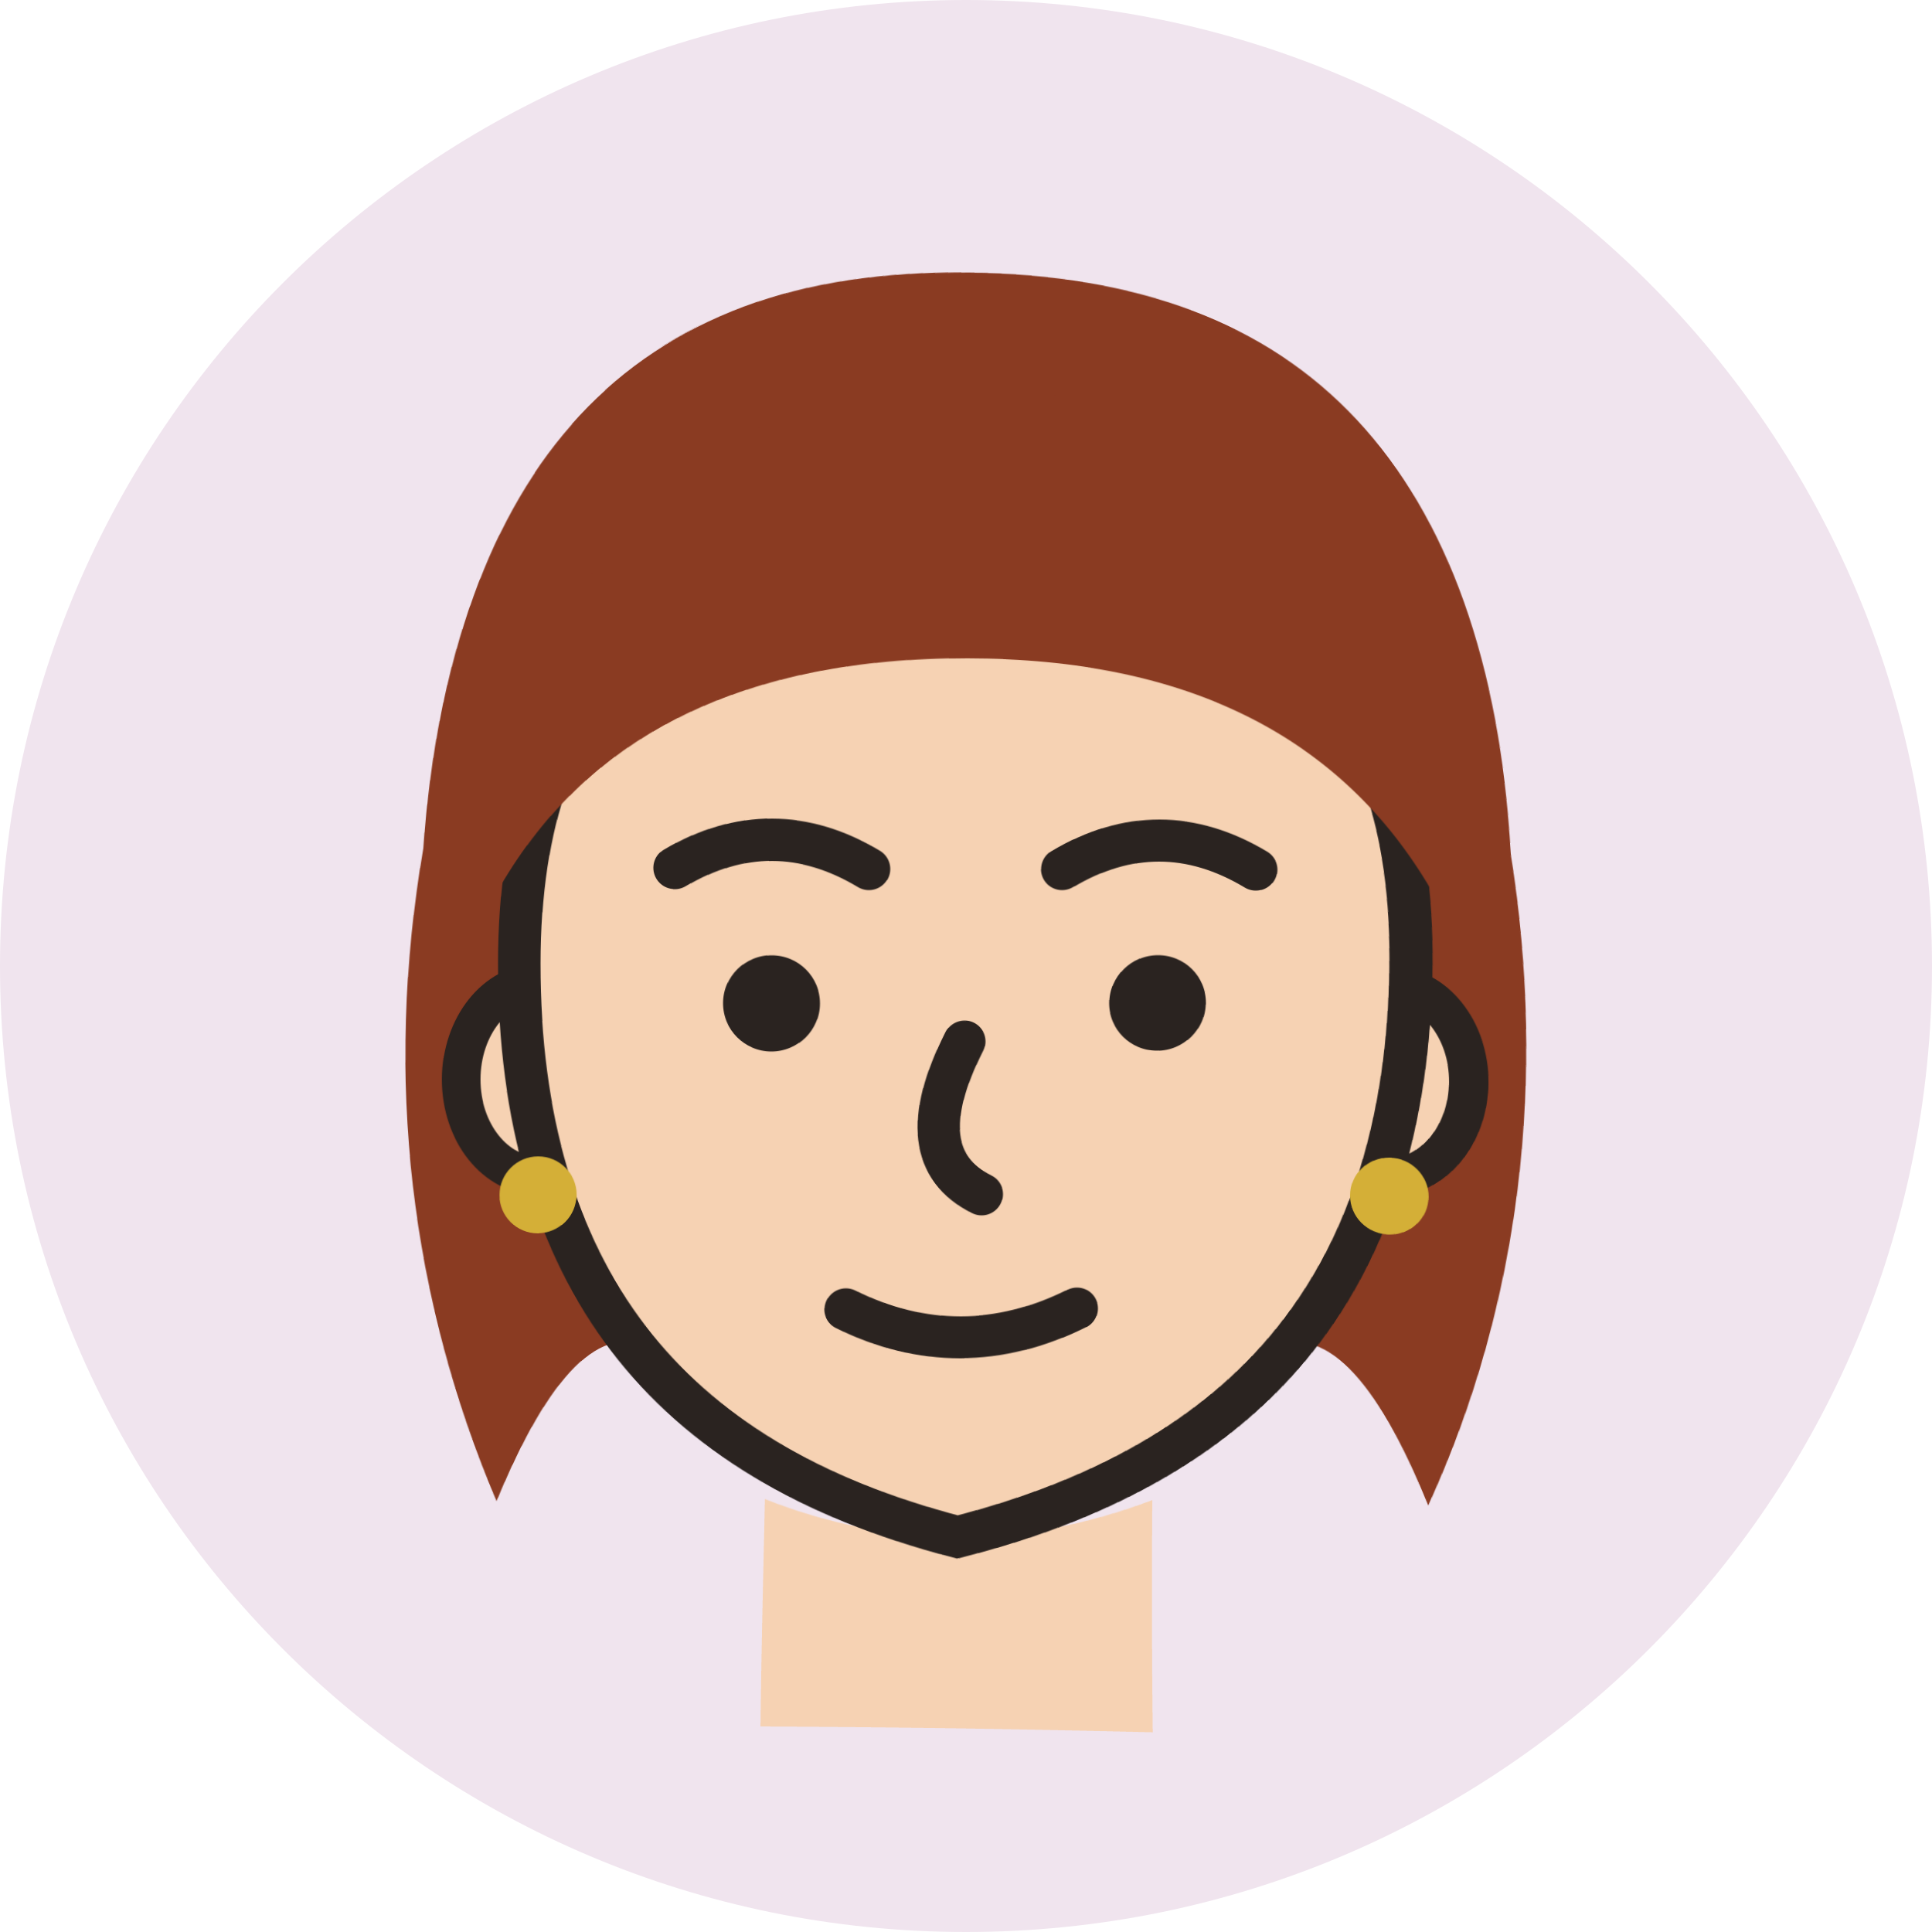
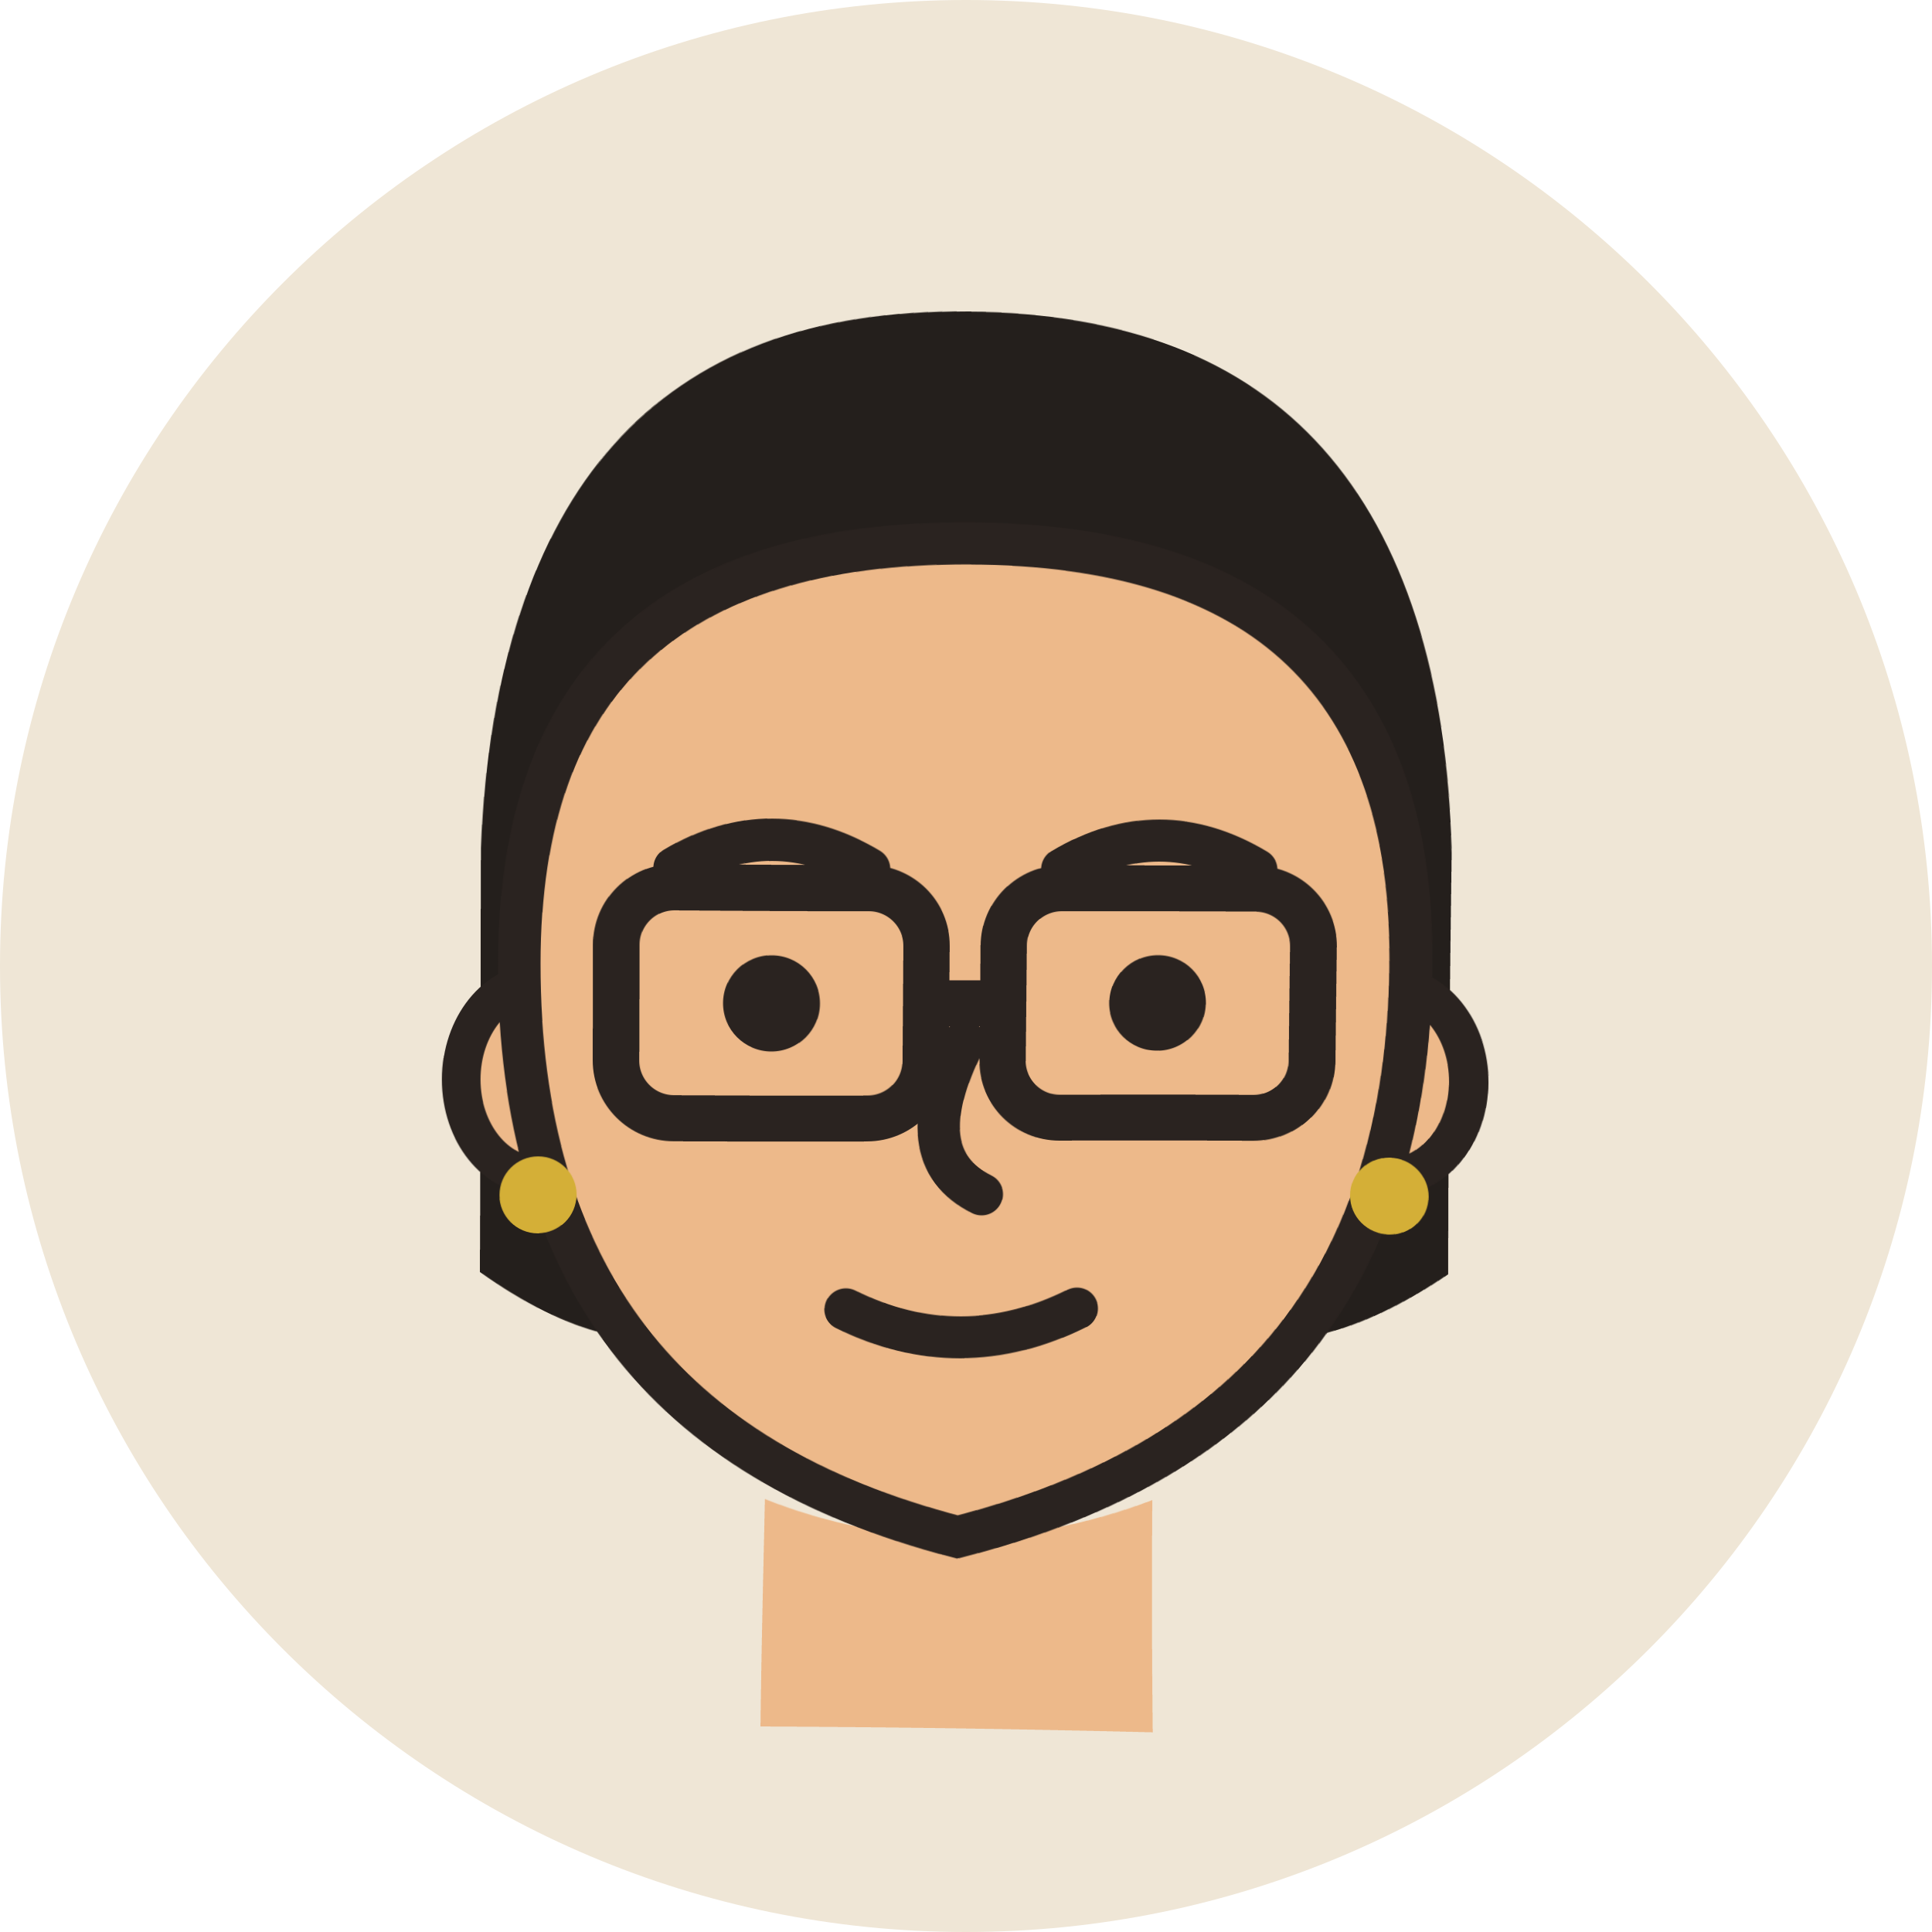
<svg xmlns="http://www.w3.org/2000/svg" viewBox="0 0 100 100">
  <defs>
    <filter id="r">
      <feTurbulence type="fractalNoise" baseFrequency="0.013" numOctaves="2" seed="49" result="n" />
      <feDisplacementMap in="SourceGraphic" in2="n" scale="2" />
    </filter>
  </defs>
-   <rect width="100" height="100" rx="50" fill="#F0E4EE" />
+   <rect width="100" height="100" rx="50" fill="#EFE6D6" />
  <g filter="url(#r)">
-     <path d="M22 44 q2 -30 28 -30 q26 0 28 30 q3 18 -4 34 q-4 -10 -8 -8 q3 -14 0 -24 q-16 6 -32 0 q-3 10 0 24 q-4 -2 -8 8 q-7 -16 -4 -34 z" fill="#8a3b22" />
-     <path d="M40 78 q10 4 20 0 l0 12 -20 0 z" fill="#F6D2B3" />
-     <ellipse cx="28" cy="56" rx="4" ry="5" fill="#F6D2B3" stroke="#2a2320" stroke-width="2" />
-     <ellipse cx="72" cy="56" rx="4" ry="5" fill="#F6D2B3" stroke="#2a2320" stroke-width="2" />
-     <path d="M27 50 q0 -22 23 -22 q23 0 23 22 q0 24 -23 30 q-23 -6 -23 -30 z" fill="#F6D2B3" stroke="#2a2320" stroke-width="2.2" />
-     <path d="M26 46 q2 -26 24 -26 q22 0 24 26 q-7 -12 -24 -12 q-17 0 -24 12 z" fill="#8a3b22" />
+     <path d="M25 44 q1 -28 25 -28 q24 0 25 28 l0 22 q-7 5 -12 3 l0 -18 q-13 5 -26 0 l0 18 q-5 2 -12 -3 z" fill="#241f1c" />
+     <path d="M40 78 q10 4 20 0 l0 12 -20 0 z" fill="#EDB98A" />
+     <ellipse cx="28" cy="56" rx="4" ry="5" fill="#EDB98A" stroke="#2a2320" stroke-width="2" />
+     <ellipse cx="72" cy="56" rx="4" ry="5" fill="#EDB98A" stroke="#2a2320" stroke-width="2" />
+     <path d="M27 50 q0 -22 23 -22 q23 0 23 22 q0 24 -23 30 q-23 -6 -23 -30 z" fill="#EDB98A" stroke="#2a2320" stroke-width="2.2" />
    <circle cx="40" cy="52" r="2.5" fill="#2a2320" />
    <circle cx="60" cy="52" r="2.5" fill="#2a2320" />
    <path d="M35 45 q5 -3 10 0" fill="none" stroke="#2a2320" stroke-width="2.2" stroke-linecap="round" stroke-linejoin="round" />
    <path d="M55 45 q5 -3 10 0" fill="none" stroke="#2a2320" stroke-width="2.2" stroke-linecap="round" stroke-linejoin="round" />
+     <rect x="32" y="46" width="16" height="12" rx="3" fill="none" stroke="#2a2320" stroke-width="2.4" stroke-linecap="round" stroke-linejoin="round" />
+     <rect x="52" y="46" width="16" height="12" rx="3" fill="none" stroke="#2a2320" stroke-width="2.4" stroke-linecap="round" stroke-linejoin="round" />
+     <path d="M48 52 h4" fill="none" stroke="#2a2320" stroke-width="2.4" stroke-linecap="round" stroke-linejoin="round" />
    <path d="M50 54 q -3 6 1 8" fill="none" stroke="#2a2320" stroke-width="2.2" stroke-linecap="round" stroke-linejoin="round" />
    <path d="M44 68 q6 3 12 0" fill="none" stroke="#2a2320" stroke-width="2.2" stroke-linecap="round" stroke-linejoin="round" />
    <circle cx="28" cy="62" r="2" fill="#d4af37" />
    <circle cx="72" cy="62" r="2" fill="#d4af37" />
  </g>
</svg>
